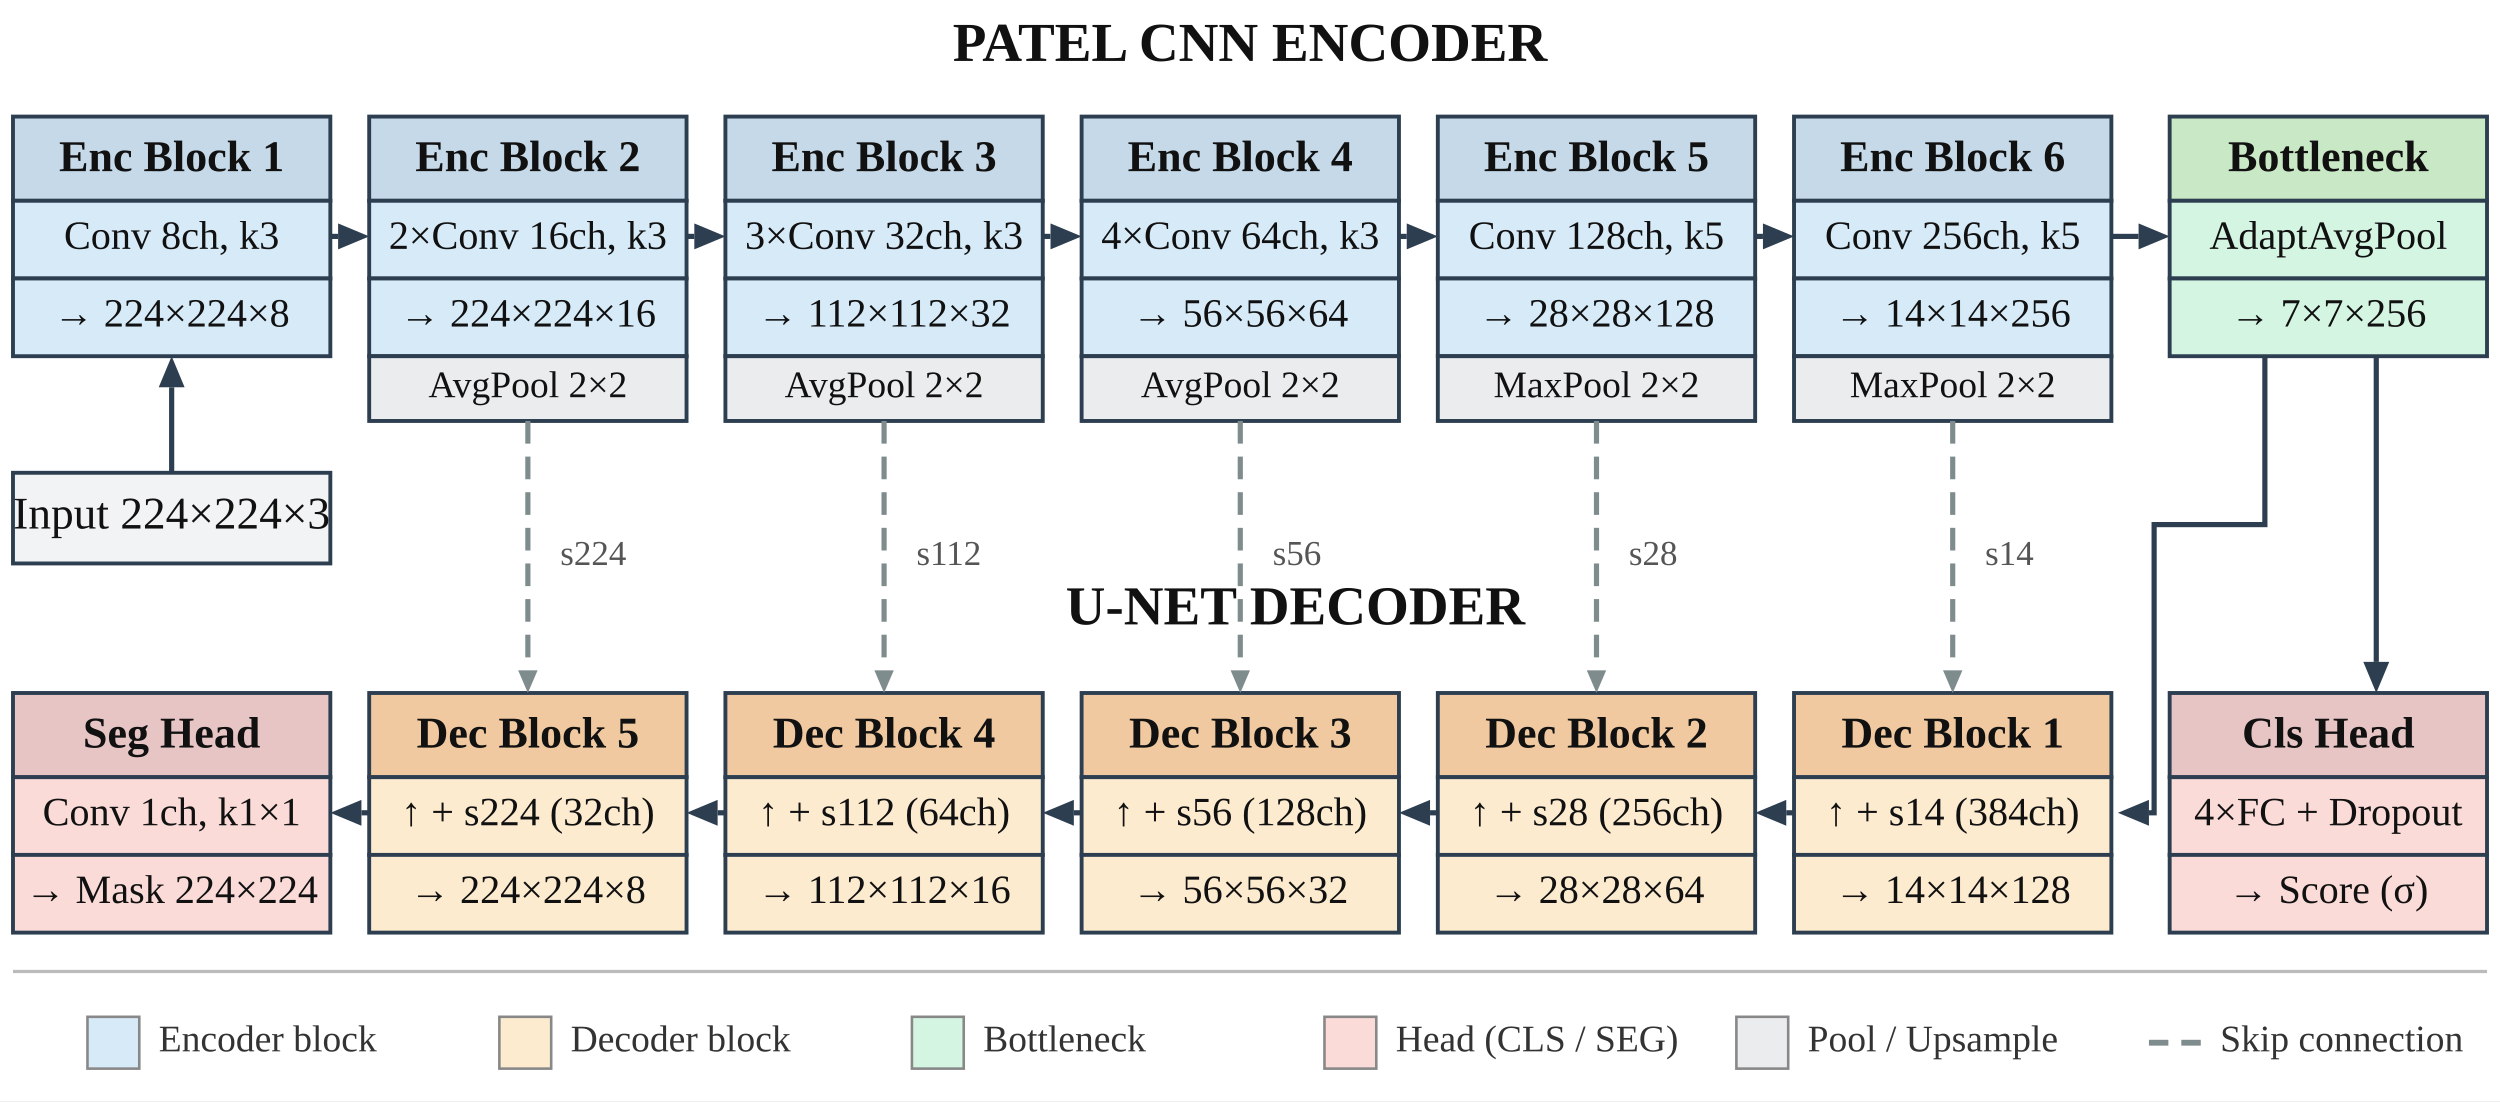
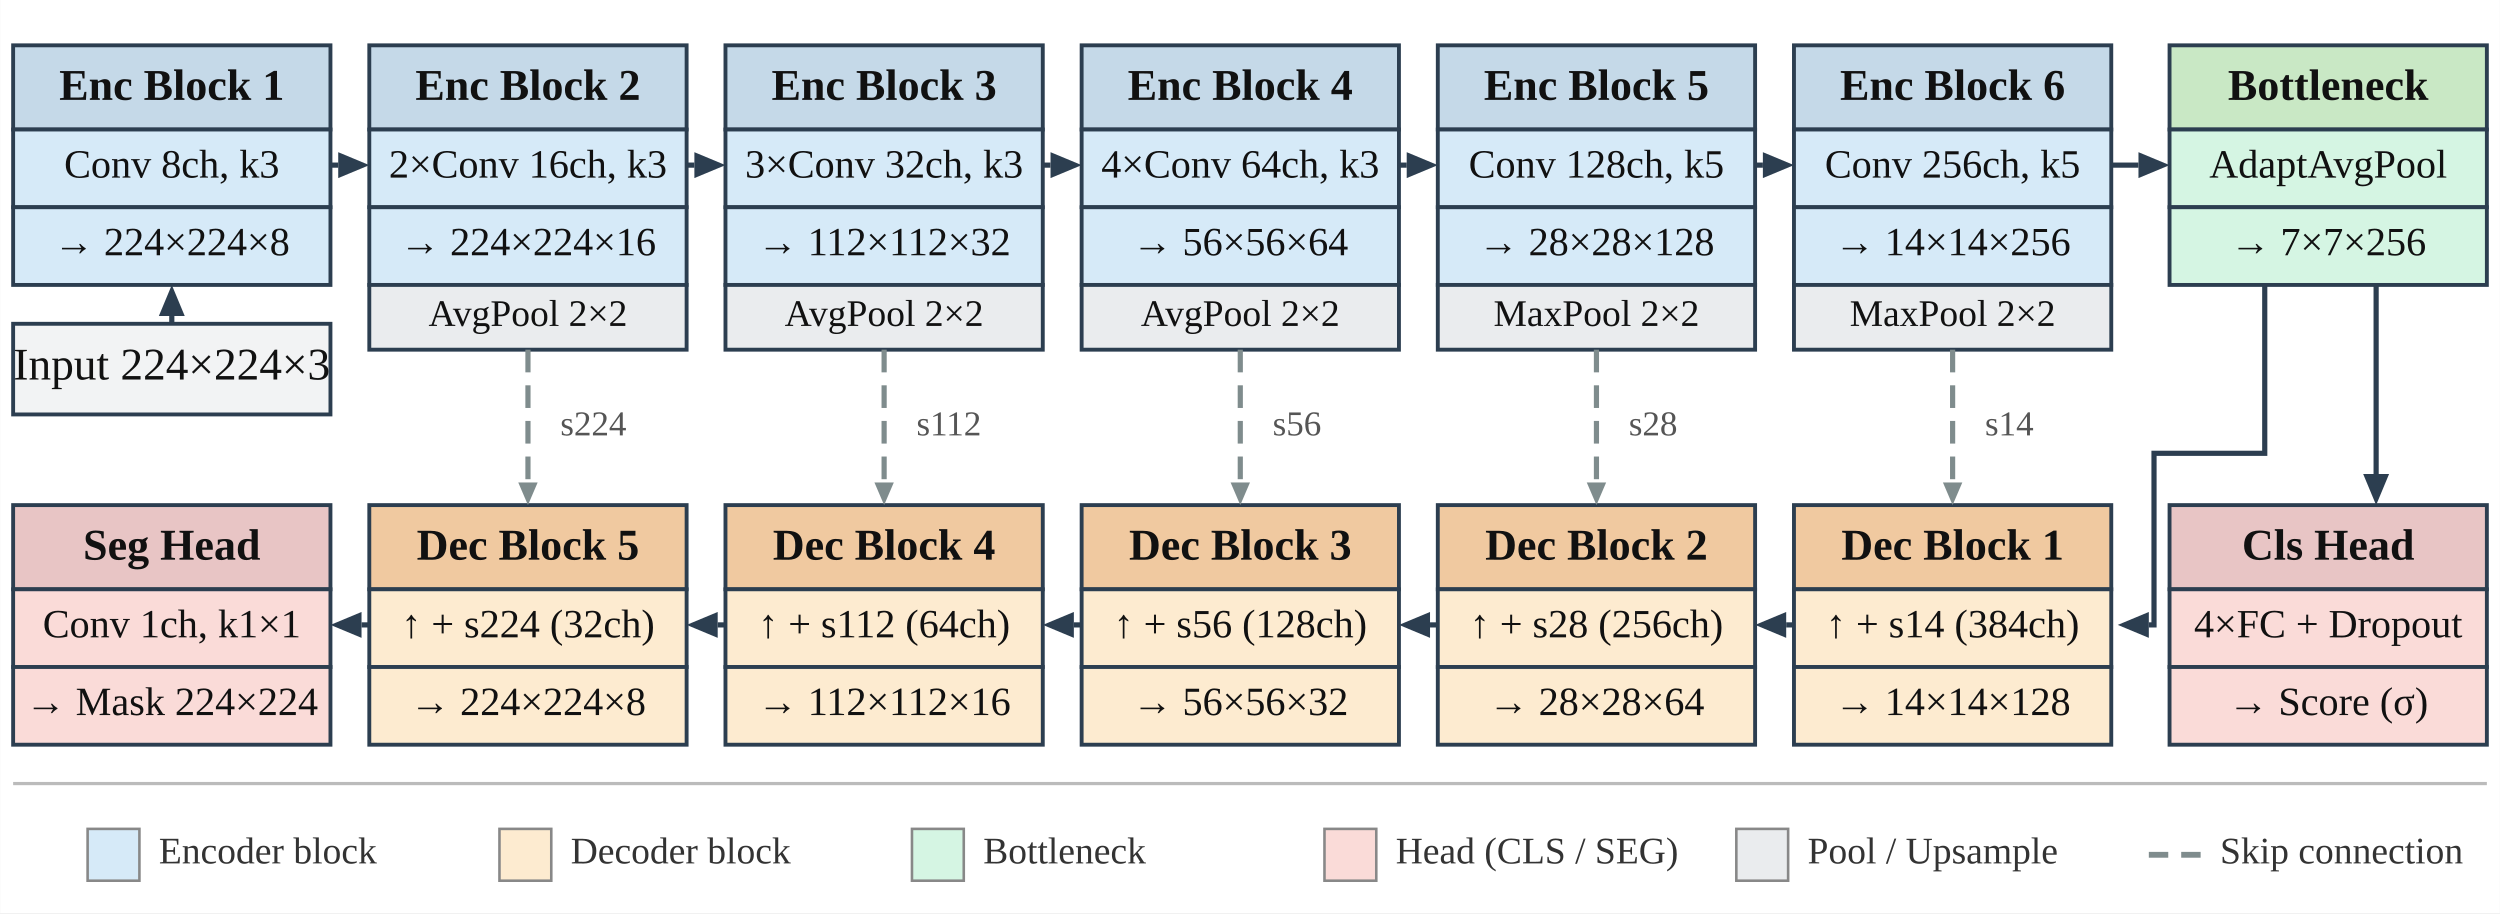
- <svg xmlns="http://www.w3.org/2000/svg" width="5.361in" height="2.361in" viewBox="0 0 386.0 170.0">
-   <rect width="386.0" height="170.0" fill="white" />
-   <rect x="2.0" y="18.0" width="49.0" height="13.0" rx="0" fill="#C5D9E8" stroke="#2C3E50" stroke-width="0.6" />
-   <text x="26.5" y="24.5" text-anchor="middle" dominant-baseline="middle" font-size="6.8" font-weight="bold" fill="#111111" font-family="'Times New Roman', Georgia, serif">Enc Block 1</text>
-   <rect x="2.0" y="31.0" width="49.0" height="12.0" rx="0" fill="#D6EAF8" stroke="#2C3E50" stroke-width="0.6" />
-   <text x="26.5" y="37.0" text-anchor="middle" dominant-baseline="middle" font-size="6.2" font-weight="normal" fill="#111111" font-family="'Times New Roman', Georgia, serif">Conv 8ch, k3</text>
-   <rect x="2.0" y="43.0" width="49.0" height="12.0" rx="0" fill="#D6EAF8" stroke="#2C3E50" stroke-width="0.6" />
-   <text x="26.5" y="49.0" text-anchor="middle" dominant-baseline="middle" font-size="6.2" font-weight="normal" fill="#111111" font-family="'Times New Roman', Georgia, serif">→ 224×224×8</text>
-   <line x1="51.0" y1="36.5" x2="52.2" y2="36.5" stroke="#2C3E50" stroke-width="0.8" />
-   <polygon points="52.2,34.5 57.0,36.5 52.2,38.5" fill="#2C3E50" />
-   <rect x="57.0" y="18.0" width="49.0" height="13.0" rx="0" fill="#C5D9E8" stroke="#2C3E50" stroke-width="0.6" />
-   <text x="81.5" y="24.5" text-anchor="middle" dominant-baseline="middle" font-size="6.8" font-weight="bold" fill="#111111" font-family="'Times New Roman', Georgia, serif">Enc Block 2</text>
-   <rect x="57.0" y="31.0" width="49.0" height="12.0" rx="0" fill="#D6EAF8" stroke="#2C3E50" stroke-width="0.6" />
-   <text x="81.5" y="37.0" text-anchor="middle" dominant-baseline="middle" font-size="6.2" font-weight="normal" fill="#111111" font-family="'Times New Roman', Georgia, serif">2×Conv 16ch, k3</text>
-   <rect x="57.0" y="43.0" width="49.0" height="12.0" rx="0" fill="#D6EAF8" stroke="#2C3E50" stroke-width="0.6" />
-   <text x="81.5" y="49.0" text-anchor="middle" dominant-baseline="middle" font-size="6.2" font-weight="normal" fill="#111111" font-family="'Times New Roman', Georgia, serif">→ 224×224×16</text>
-   <rect x="57.0" y="55.0" width="49.0" height="10.0" rx="0" fill="#EAECEE" stroke="#2C3E50" stroke-width="0.6" />
-   <text x="81.5" y="60.0" text-anchor="middle" dominant-baseline="middle" font-size="5.8" font-weight="normal" fill="#111111" font-family="'Times New Roman', Georgia, serif">AvgPool 2×2</text>
-   <line x1="106.0" y1="36.5" x2="107.2" y2="36.5" stroke="#2C3E50" stroke-width="0.8" />
-   <polygon points="107.2,34.5 112.0,36.5 107.2,38.5" fill="#2C3E50" />
-   <rect x="112.0" y="18.0" width="49.0" height="13.0" rx="0" fill="#C5D9E8" stroke="#2C3E50" stroke-width="0.6" />
-   <text x="136.5" y="24.5" text-anchor="middle" dominant-baseline="middle" font-size="6.8" font-weight="bold" fill="#111111" font-family="'Times New Roman', Georgia, serif">Enc Block 3</text>
-   <rect x="112.0" y="31.0" width="49.0" height="12.0" rx="0" fill="#D6EAF8" stroke="#2C3E50" stroke-width="0.6" />
-   <text x="136.5" y="37.0" text-anchor="middle" dominant-baseline="middle" font-size="6.2" font-weight="normal" fill="#111111" font-family="'Times New Roman', Georgia, serif">3×Conv 32ch, k3</text>
-   <rect x="112.0" y="43.0" width="49.0" height="12.0" rx="0" fill="#D6EAF8" stroke="#2C3E50" stroke-width="0.6" />
-   <text x="136.5" y="49.0" text-anchor="middle" dominant-baseline="middle" font-size="6.2" font-weight="normal" fill="#111111" font-family="'Times New Roman', Georgia, serif">→ 112×112×32</text>
-   <rect x="112.0" y="55.0" width="49.0" height="10.0" rx="0" fill="#EAECEE" stroke="#2C3E50" stroke-width="0.6" />
-   <text x="136.5" y="60.0" text-anchor="middle" dominant-baseline="middle" font-size="5.8" font-weight="normal" fill="#111111" font-family="'Times New Roman', Georgia, serif">AvgPool 2×2</text>
-   <line x1="161.0" y1="36.5" x2="162.2" y2="36.5" stroke="#2C3E50" stroke-width="0.8" />
-   <polygon points="162.2,34.5 167.0,36.5 162.2,38.5" fill="#2C3E50" />
-   <rect x="167.0" y="18.0" width="49.0" height="13.0" rx="0" fill="#C5D9E8" stroke="#2C3E50" stroke-width="0.6" />
-   <text x="191.5" y="24.5" text-anchor="middle" dominant-baseline="middle" font-size="6.8" font-weight="bold" fill="#111111" font-family="'Times New Roman', Georgia, serif">Enc Block 4</text>
-   <rect x="167.0" y="31.0" width="49.0" height="12.0" rx="0" fill="#D6EAF8" stroke="#2C3E50" stroke-width="0.6" />
-   <text x="191.5" y="37.0" text-anchor="middle" dominant-baseline="middle" font-size="6.2" font-weight="normal" fill="#111111" font-family="'Times New Roman', Georgia, serif">4×Conv 64ch, k3</text>
-   <rect x="167.0" y="43.0" width="49.0" height="12.0" rx="0" fill="#D6EAF8" stroke="#2C3E50" stroke-width="0.6" />
-   <text x="191.5" y="49.0" text-anchor="middle" dominant-baseline="middle" font-size="6.2" font-weight="normal" fill="#111111" font-family="'Times New Roman', Georgia, serif">→ 56×56×64</text>
-   <rect x="167.0" y="55.0" width="49.0" height="10.0" rx="0" fill="#EAECEE" stroke="#2C3E50" stroke-width="0.6" />
-   <text x="191.5" y="60.0" text-anchor="middle" dominant-baseline="middle" font-size="5.8" font-weight="normal" fill="#111111" font-family="'Times New Roman', Georgia, serif">AvgPool 2×2</text>
-   <line x1="216.0" y1="36.5" x2="217.2" y2="36.5" stroke="#2C3E50" stroke-width="0.8" />
-   <polygon points="217.2,34.5 222.0,36.5 217.2,38.5" fill="#2C3E50" />
-   <rect x="222.0" y="18.0" width="49.0" height="13.0" rx="0" fill="#C5D9E8" stroke="#2C3E50" stroke-width="0.6" />
-   <text x="246.5" y="24.5" text-anchor="middle" dominant-baseline="middle" font-size="6.8" font-weight="bold" fill="#111111" font-family="'Times New Roman', Georgia, serif">Enc Block 5</text>
-   <rect x="222.0" y="31.0" width="49.0" height="12.0" rx="0" fill="#D6EAF8" stroke="#2C3E50" stroke-width="0.6" />
-   <text x="246.5" y="37.0" text-anchor="middle" dominant-baseline="middle" font-size="6.2" font-weight="normal" fill="#111111" font-family="'Times New Roman', Georgia, serif">Conv 128ch, k5</text>
-   <rect x="222.0" y="43.0" width="49.0" height="12.0" rx="0" fill="#D6EAF8" stroke="#2C3E50" stroke-width="0.6" />
-   <text x="246.5" y="49.0" text-anchor="middle" dominant-baseline="middle" font-size="6.2" font-weight="normal" fill="#111111" font-family="'Times New Roman', Georgia, serif">→ 28×28×128</text>
-   <rect x="222.0" y="55.0" width="49.0" height="10.0" rx="0" fill="#EAECEE" stroke="#2C3E50" stroke-width="0.6" />
-   <text x="246.5" y="60.0" text-anchor="middle" dominant-baseline="middle" font-size="5.8" font-weight="normal" fill="#111111" font-family="'Times New Roman', Georgia, serif">MaxPool 2×2</text>
-   <line x1="271.0" y1="36.5" x2="272.2" y2="36.5" stroke="#2C3E50" stroke-width="0.8" />
-   <polygon points="272.2,34.5 277.0,36.5 272.2,38.5" fill="#2C3E50" />
-   <rect x="277.0" y="18.0" width="49.0" height="13.0" rx="0" fill="#C5D9E8" stroke="#2C3E50" stroke-width="0.6" />
-   <text x="301.5" y="24.5" text-anchor="middle" dominant-baseline="middle" font-size="6.8" font-weight="bold" fill="#111111" font-family="'Times New Roman', Georgia, serif">Enc Block 6</text>
-   <rect x="277.0" y="31.0" width="49.0" height="12.0" rx="0" fill="#D6EAF8" stroke="#2C3E50" stroke-width="0.6" />
-   <text x="301.5" y="37.0" text-anchor="middle" dominant-baseline="middle" font-size="6.2" font-weight="normal" fill="#111111" font-family="'Times New Roman', Georgia, serif">Conv 256ch, k5</text>
-   <rect x="277.0" y="43.0" width="49.0" height="12.0" rx="0" fill="#D6EAF8" stroke="#2C3E50" stroke-width="0.6" />
-   <text x="301.5" y="49.0" text-anchor="middle" dominant-baseline="middle" font-size="6.2" font-weight="normal" fill="#111111" font-family="'Times New Roman', Georgia, serif">→ 14×14×256</text>
-   <rect x="277.0" y="55.0" width="49.0" height="10.0" rx="0" fill="#EAECEE" stroke="#2C3E50" stroke-width="0.6" />
-   <text x="301.5" y="60.0" text-anchor="middle" dominant-baseline="middle" font-size="5.8" font-weight="normal" fill="#111111" font-family="'Times New Roman', Georgia, serif">MaxPool 2×2</text>
-   <line x1="326.0" y1="36.5" x2="330.2" y2="36.5" stroke="#2C3E50" stroke-width="0.8" />
-   <polygon points="330.2,34.5 335.0,36.5 330.2,38.5" fill="#2C3E50" />
-   <rect x="335.0" y="18.0" width="49.0" height="13.0" rx="0" fill="#C9E8C5" stroke="#2C3E50" stroke-width="0.6" />
-   <text x="359.5" y="24.5" text-anchor="middle" dominant-baseline="middle" font-size="6.8" font-weight="bold" fill="#111111" font-family="'Times New Roman', Georgia, serif">Bottleneck</text>
-   <rect x="335.0" y="31.0" width="49.0" height="12.0" rx="0" fill="#D5F5E3" stroke="#2C3E50" stroke-width="0.6" />
-   <text x="359.5" y="37.0" text-anchor="middle" dominant-baseline="middle" font-size="6.2" font-weight="normal" fill="#111111" font-family="'Times New Roman', Georgia, serif">AdaptAvgPool</text>
-   <rect x="335.0" y="43.0" width="49.0" height="12.0" rx="0" fill="#D5F5E3" stroke="#2C3E50" stroke-width="0.6" />
-   <text x="359.5" y="49.0" text-anchor="middle" dominant-baseline="middle" font-size="6.2" font-weight="normal" fill="#111111" font-family="'Times New Roman', Georgia, serif">→ 7×7×256</text>
-   <line x1="366.9" y1="55.0" x2="366.9" y2="102.2" stroke="#2C3E50" stroke-width="0.8" />
-   <polygon points="364.9,102.2 366.9,107.0 368.9,102.2" fill="#2C3E50" />
-   <rect x="335.0" y="107.0" width="49.0" height="13.0" rx="0" fill="#E8C5C5" stroke="#2C3E50" stroke-width="0.6" />
-   <text x="359.5" y="113.5" text-anchor="middle" dominant-baseline="middle" font-size="6.8" font-weight="bold" fill="#111111" font-family="'Times New Roman', Georgia, serif">Cls Head</text>
-   <rect x="335.0" y="120.0" width="49.0" height="12.0" rx="0" fill="#FADBD8" stroke="#2C3E50" stroke-width="0.6" />
-   <text x="359.5" y="126.0" text-anchor="middle" dominant-baseline="middle" font-size="6.2" font-weight="normal" fill="#111111" font-family="'Times New Roman', Georgia, serif">4×FC + Dropout</text>
-   <rect x="335.0" y="132.0" width="49.0" height="12.0" rx="0" fill="#FADBD8" stroke="#2C3E50" stroke-width="0.6" />
-   <text x="359.5" y="138.0" text-anchor="middle" dominant-baseline="middle" font-size="6.2" font-weight="normal" fill="#111111" font-family="'Times New Roman', Georgia, serif">→ Score (σ)</text>
-   <rect x="277.0" y="107.0" width="49.0" height="13.0" rx="0" fill="#F0C9A0" stroke="#2C3E50" stroke-width="0.6" />
-   <text x="301.5" y="113.5" text-anchor="middle" dominant-baseline="middle" font-size="6.8" font-weight="bold" fill="#111111" font-family="'Times New Roman', Georgia, serif">Dec Block 1</text>
-   <rect x="277.0" y="120.0" width="49.0" height="12.0" rx="0" fill="#FDEBD0" stroke="#2C3E50" stroke-width="0.6" />
-   <text x="301.5" y="126.0" text-anchor="middle" dominant-baseline="middle" font-size="6.2" font-weight="normal" fill="#111111" font-family="'Times New Roman', Georgia, serif">↑ + s14  (384ch)</text>
-   <rect x="277.0" y="132.0" width="49.0" height="12.0" rx="0" fill="#FDEBD0" stroke="#2C3E50" stroke-width="0.6" />
-   <text x="301.5" y="138.0" text-anchor="middle" dominant-baseline="middle" font-size="6.2" font-weight="normal" fill="#111111" font-family="'Times New Roman', Georgia, serif">→ 14×14×128</text>
-   <line x1="277.0" y1="125.5" x2="275.8" y2="125.5" stroke="#2C3E50" stroke-width="0.8" />
-   <polygon points="275.8,123.5 271.0,125.5 275.8,127.5" fill="#2C3E50" />
-   <rect x="222.0" y="107.0" width="49.0" height="13.0" rx="0" fill="#F0C9A0" stroke="#2C3E50" stroke-width="0.6" />
-   <text x="246.5" y="113.5" text-anchor="middle" dominant-baseline="middle" font-size="6.8" font-weight="bold" fill="#111111" font-family="'Times New Roman', Georgia, serif">Dec Block 2</text>
-   <rect x="222.0" y="120.0" width="49.0" height="12.0" rx="0" fill="#FDEBD0" stroke="#2C3E50" stroke-width="0.6" />
-   <text x="246.5" y="126.0" text-anchor="middle" dominant-baseline="middle" font-size="6.2" font-weight="normal" fill="#111111" font-family="'Times New Roman', Georgia, serif">↑ + s28  (256ch)</text>
-   <rect x="222.0" y="132.0" width="49.0" height="12.0" rx="0" fill="#FDEBD0" stroke="#2C3E50" stroke-width="0.6" />
-   <text x="246.5" y="138.0" text-anchor="middle" dominant-baseline="middle" font-size="6.2" font-weight="normal" fill="#111111" font-family="'Times New Roman', Georgia, serif">→ 28×28×64</text>
-   <line x1="222.0" y1="125.5" x2="220.8" y2="125.5" stroke="#2C3E50" stroke-width="0.8" />
-   <polygon points="220.8,123.5 216.0,125.5 220.8,127.5" fill="#2C3E50" />
-   <rect x="167.0" y="107.0" width="49.0" height="13.0" rx="0" fill="#F0C9A0" stroke="#2C3E50" stroke-width="0.6" />
-   <text x="191.5" y="113.5" text-anchor="middle" dominant-baseline="middle" font-size="6.8" font-weight="bold" fill="#111111" font-family="'Times New Roman', Georgia, serif">Dec Block 3</text>
-   <rect x="167.0" y="120.0" width="49.0" height="12.0" rx="0" fill="#FDEBD0" stroke="#2C3E50" stroke-width="0.6" />
-   <text x="191.5" y="126.0" text-anchor="middle" dominant-baseline="middle" font-size="6.2" font-weight="normal" fill="#111111" font-family="'Times New Roman', Georgia, serif">↑ + s56  (128ch)</text>
-   <rect x="167.0" y="132.0" width="49.0" height="12.0" rx="0" fill="#FDEBD0" stroke="#2C3E50" stroke-width="0.6" />
-   <text x="191.5" y="138.0" text-anchor="middle" dominant-baseline="middle" font-size="6.2" font-weight="normal" fill="#111111" font-family="'Times New Roman', Georgia, serif">→ 56×56×32</text>
-   <line x1="167.0" y1="125.5" x2="165.8" y2="125.5" stroke="#2C3E50" stroke-width="0.8" />
-   <polygon points="165.8,123.5 161.0,125.5 165.8,127.5" fill="#2C3E50" />
-   <rect x="112.0" y="107.0" width="49.0" height="13.0" rx="0" fill="#F0C9A0" stroke="#2C3E50" stroke-width="0.6" />
-   <text x="136.5" y="113.5" text-anchor="middle" dominant-baseline="middle" font-size="6.8" font-weight="bold" fill="#111111" font-family="'Times New Roman', Georgia, serif">Dec Block 4</text>
-   <rect x="112.0" y="120.0" width="49.0" height="12.0" rx="0" fill="#FDEBD0" stroke="#2C3E50" stroke-width="0.6" />
-   <text x="136.5" y="126.0" text-anchor="middle" dominant-baseline="middle" font-size="6.2" font-weight="normal" fill="#111111" font-family="'Times New Roman', Georgia, serif">↑ + s112 (64ch)</text>
-   <rect x="112.0" y="132.0" width="49.0" height="12.0" rx="0" fill="#FDEBD0" stroke="#2C3E50" stroke-width="0.6" />
-   <text x="136.5" y="138.0" text-anchor="middle" dominant-baseline="middle" font-size="6.2" font-weight="normal" fill="#111111" font-family="'Times New Roman', Georgia, serif">→ 112×112×16</text>
-   <line x1="112.0" y1="125.5" x2="110.8" y2="125.5" stroke="#2C3E50" stroke-width="0.8" />
-   <polygon points="110.8,123.5 106.0,125.5 110.8,127.5" fill="#2C3E50" />
-   <rect x="57.0" y="107.0" width="49.0" height="13.0" rx="0" fill="#F0C9A0" stroke="#2C3E50" stroke-width="0.6" />
-   <text x="81.5" y="113.5" text-anchor="middle" dominant-baseline="middle" font-size="6.8" font-weight="bold" fill="#111111" font-family="'Times New Roman', Georgia, serif">Dec Block 5</text>
-   <rect x="57.0" y="120.0" width="49.0" height="12.0" rx="0" fill="#FDEBD0" stroke="#2C3E50" stroke-width="0.6" />
-   <text x="81.5" y="126.0" text-anchor="middle" dominant-baseline="middle" font-size="6.2" font-weight="normal" fill="#111111" font-family="'Times New Roman', Georgia, serif">↑ + s224 (32ch)</text>
-   <rect x="57.0" y="132.0" width="49.0" height="12.0" rx="0" fill="#FDEBD0" stroke="#2C3E50" stroke-width="0.6" />
-   <text x="81.5" y="138.0" text-anchor="middle" dominant-baseline="middle" font-size="6.2" font-weight="normal" fill="#111111" font-family="'Times New Roman', Georgia, serif">→ 224×224×8</text>
-   <line x1="57.0" y1="125.5" x2="55.8" y2="125.5" stroke="#2C3E50" stroke-width="0.8" />
-   <polygon points="55.8,123.5 51.0,125.5 55.8,127.5" fill="#2C3E50" />
-   <rect x="2.0" y="107.0" width="49.0" height="13.0" rx="0" fill="#E8C5C5" stroke="#2C3E50" stroke-width="0.6" />
-   <text x="26.5" y="113.5" text-anchor="middle" dominant-baseline="middle" font-size="6.8" font-weight="bold" fill="#111111" font-family="'Times New Roman', Georgia, serif">Seg Head</text>
-   <rect x="2.0" y="120.0" width="49.0" height="12.0" rx="0" fill="#FADBD8" stroke="#2C3E50" stroke-width="0.6" />
-   <text x="26.5" y="126.0" text-anchor="middle" dominant-baseline="middle" font-size="6.2" font-weight="normal" fill="#111111" font-family="'Times New Roman', Georgia, serif">Conv 1ch, k1×1</text>
-   <rect x="2.0" y="132.0" width="49.0" height="12.0" rx="0" fill="#FADBD8" stroke="#2C3E50" stroke-width="0.6" />
-   <text x="26.5" y="138.0" text-anchor="middle" dominant-baseline="middle" font-size="6.2" font-weight="normal" fill="#111111" font-family="'Times New Roman', Georgia, serif">→ Mask 224×224</text>
-   <polyline points="349.7,55.0 349.7,81.0 332.6,81.0 332.6,125.5 331.8,125.5" fill="none" stroke="#2C3E50" stroke-width="0.8" />
-   <polygon points="331.8,123.5 327.0,125.5 331.8,127.5" fill="#2C3E50" />
-   <rect x="2.0" y="73.0" width="49.0" height="14.0" rx="0" fill="#F2F3F4" stroke="#2C3E50" stroke-width="0.6" />
-   <text x="26.5" y="80.0" text-anchor="middle" dominant-baseline="middle" font-size="7.0" font-weight="normal" fill="#111111" font-family="'Times New Roman', Georgia, serif">Input 224×224×3</text>
-   <line x1="26.5" y1="73.0" x2="26.5" y2="59.8" stroke="#2C3E50" stroke-width="0.8" />
-   <polygon points="24.5,59.8 26.5,55.0 28.5,59.8" fill="#2C3E50" />
-   <line x1="81.5" y1="65.0" x2="81.5" y2="103.5" stroke="#7F8C8D" stroke-width="0.8" stroke-dasharray="3.5,2" />
-   <polygon points="80.0,103.5 81.5,107.0 83.0,103.5" fill="#7F8C8D" />
-   <text x="86.5" y="86.0" text-anchor="start" dominant-baseline="middle" font-size="5.4" font-weight="normal" fill="#555555" font-family="'Times New Roman', Georgia, serif">s224</text>
-   <line x1="136.5" y1="65.0" x2="136.5" y2="103.5" stroke="#7F8C8D" stroke-width="0.8" stroke-dasharray="3.5,2" />
-   <polygon points="135.0,103.5 136.5,107.0 138.0,103.5" fill="#7F8C8D" />
-   <text x="141.5" y="86.0" text-anchor="start" dominant-baseline="middle" font-size="5.4" font-weight="normal" fill="#555555" font-family="'Times New Roman', Georgia, serif">s112</text>
-   <line x1="191.5" y1="65.0" x2="191.5" y2="103.5" stroke="#7F8C8D" stroke-width="0.8" stroke-dasharray="3.5,2" />
-   <polygon points="190.0,103.5 191.5,107.0 193.0,103.5" fill="#7F8C8D" />
-   <text x="196.5" y="86.0" text-anchor="start" dominant-baseline="middle" font-size="5.4" font-weight="normal" fill="#555555" font-family="'Times New Roman', Georgia, serif">s56</text>
-   <line x1="246.5" y1="65.0" x2="246.5" y2="103.5" stroke="#7F8C8D" stroke-width="0.8" stroke-dasharray="3.5,2" />
-   <polygon points="245.0,103.5 246.5,107.0 248.0,103.5" fill="#7F8C8D" />
-   <text x="251.5" y="86.0" text-anchor="start" dominant-baseline="middle" font-size="5.4" font-weight="normal" fill="#555555" font-family="'Times New Roman', Georgia, serif">s28</text>
-   <line x1="301.5" y1="65.0" x2="301.5" y2="103.5" stroke="#7F8C8D" stroke-width="0.8" stroke-dasharray="3.5,2" />
-   <polygon points="300.0,103.5 301.5,107.0 303.0,103.5" fill="#7F8C8D" />
-   <text x="306.5" y="86.0" text-anchor="start" dominant-baseline="middle" font-size="5.4" font-weight="normal" fill="#555555" font-family="'Times New Roman', Georgia, serif">s14</text>
-   <text x="193.0" y="7.0" text-anchor="middle" dominant-baseline="middle" font-size="8.5" font-weight="bold" fill="#111111" font-family="'Times New Roman', Georgia, serif">PATEL CNN ENCODER</text>
-   <text x="200.0" y="94.0" text-anchor="middle" dominant-baseline="middle" font-size="8.5" font-weight="bold" fill="#111111" font-family="'Times New Roman', Georgia, serif">U-NET DECODER</text>
-   <line x1="2.0" y1="150.0" x2="384.0" y2="150.0" stroke="#BBBBBB" stroke-width="0.5" />
-   <rect x="13.5" y="157.0" width="8.0" height="8.0" rx="0" fill="#D6EAF8" stroke="#888888" stroke-width="0.4" />
-   <text x="24.5" y="161.0" text-anchor="start" dominant-baseline="middle" font-size="5.8" font-weight="normal" fill="#333333" font-family="'Times New Roman', Georgia, serif">Encoder block</text>
-   <rect x="77.1" y="157.0" width="8.0" height="8.0" rx="0" fill="#FDEBD0" stroke="#888888" stroke-width="0.4" />
-   <text x="88.1" y="161.0" text-anchor="start" dominant-baseline="middle" font-size="5.8" font-weight="normal" fill="#333333" font-family="'Times New Roman', Georgia, serif">Decoder block</text>
-   <rect x="140.8" y="157.0" width="8.0" height="8.0" rx="0" fill="#D5F5E3" stroke="#888888" stroke-width="0.4" />
-   <text x="151.8" y="161.0" text-anchor="start" dominant-baseline="middle" font-size="5.8" font-weight="normal" fill="#333333" font-family="'Times New Roman', Georgia, serif">Bottleneck</text>
-   <rect x="204.5" y="157.0" width="8.0" height="8.0" rx="0" fill="#FADBD8" stroke="#888888" stroke-width="0.4" />
-   <text x="215.5" y="161.0" text-anchor="start" dominant-baseline="middle" font-size="5.8" font-weight="normal" fill="#333333" font-family="'Times New Roman', Georgia, serif">Head (CLS / SEG)</text>
-   <rect x="268.1" y="157.0" width="8.0" height="8.0" rx="0" fill="#EAECEE" stroke="#888888" stroke-width="0.4" />
-   <text x="279.1" y="161.0" text-anchor="start" dominant-baseline="middle" font-size="5.8" font-weight="normal" fill="#333333" font-family="'Times New Roman', Georgia, serif">Pool / Upsample</text>
-   <line x1="331.8" y1="161.0" x2="339.8" y2="161.0" stroke="#7F8C8D" stroke-width="0.9" stroke-dasharray="3,2" />
-   <text x="342.8" y="161.0" text-anchor="start" dominant-baseline="middle" font-size="5.8" font-weight="normal" fill="#333333" font-family="'Times New Roman', Georgia, serif">Skip connection</text>
+ <svg xmlns="http://www.w3.org/2000/svg" width="5.361in" height="1.958in" viewBox="0 0 386.0 141.0">
+   <rect width="386.0" height="141.0" fill="white" />
+   <rect x="2.0" y="7.0" width="49.0" height="13.0" rx="0" fill="#C5D9E8" stroke="#2C3E50" stroke-width="0.6" />
+   <text x="26.5" y="13.5" text-anchor="middle" dominant-baseline="middle" font-size="6.8" font-weight="bold" fill="#111111" font-family="'Times New Roman', Georgia, serif">Enc Block 1</text>
+   <rect x="2.0" y="20.0" width="49.0" height="12.0" rx="0" fill="#D6EAF8" stroke="#2C3E50" stroke-width="0.6" />
+   <text x="26.5" y="26.0" text-anchor="middle" dominant-baseline="middle" font-size="6.2" font-weight="normal" fill="#111111" font-family="'Times New Roman', Georgia, serif">Conv 8ch, k3</text>
+   <rect x="2.0" y="32.0" width="49.0" height="12.0" rx="0" fill="#D6EAF8" stroke="#2C3E50" stroke-width="0.6" />
+   <text x="26.5" y="38.0" text-anchor="middle" dominant-baseline="middle" font-size="6.2" font-weight="normal" fill="#111111" font-family="'Times New Roman', Georgia, serif">→ 224×224×8</text>
+   <line x1="51.0" y1="25.5" x2="52.2" y2="25.5" stroke="#2C3E50" stroke-width="0.8" />
+   <polygon points="52.2,23.5 57.0,25.5 52.2,27.5" fill="#2C3E50" />
+   <rect x="57.0" y="7.0" width="49.0" height="13.0" rx="0" fill="#C5D9E8" stroke="#2C3E50" stroke-width="0.6" />
+   <text x="81.5" y="13.5" text-anchor="middle" dominant-baseline="middle" font-size="6.8" font-weight="bold" fill="#111111" font-family="'Times New Roman', Georgia, serif">Enc Block 2</text>
+   <rect x="57.0" y="20.0" width="49.0" height="12.0" rx="0" fill="#D6EAF8" stroke="#2C3E50" stroke-width="0.6" />
+   <text x="81.5" y="26.0" text-anchor="middle" dominant-baseline="middle" font-size="6.2" font-weight="normal" fill="#111111" font-family="'Times New Roman', Georgia, serif">2×Conv 16ch, k3</text>
+   <rect x="57.0" y="32.0" width="49.0" height="12.0" rx="0" fill="#D6EAF8" stroke="#2C3E50" stroke-width="0.6" />
+   <text x="81.5" y="38.0" text-anchor="middle" dominant-baseline="middle" font-size="6.2" font-weight="normal" fill="#111111" font-family="'Times New Roman', Georgia, serif">→ 224×224×16</text>
+   <rect x="57.0" y="44.0" width="49.0" height="10.0" rx="0" fill="#EAECEE" stroke="#2C3E50" stroke-width="0.6" />
+   <text x="81.5" y="49.0" text-anchor="middle" dominant-baseline="middle" font-size="5.8" font-weight="normal" fill="#111111" font-family="'Times New Roman', Georgia, serif">AvgPool 2×2</text>
+   <line x1="106.0" y1="25.5" x2="107.2" y2="25.5" stroke="#2C3E50" stroke-width="0.8" />
+   <polygon points="107.2,23.5 112.0,25.5 107.2,27.5" fill="#2C3E50" />
+   <rect x="112.0" y="7.0" width="49.0" height="13.0" rx="0" fill="#C5D9E8" stroke="#2C3E50" stroke-width="0.6" />
+   <text x="136.5" y="13.5" text-anchor="middle" dominant-baseline="middle" font-size="6.8" font-weight="bold" fill="#111111" font-family="'Times New Roman', Georgia, serif">Enc Block 3</text>
+   <rect x="112.0" y="20.0" width="49.0" height="12.0" rx="0" fill="#D6EAF8" stroke="#2C3E50" stroke-width="0.6" />
+   <text x="136.5" y="26.0" text-anchor="middle" dominant-baseline="middle" font-size="6.2" font-weight="normal" fill="#111111" font-family="'Times New Roman', Georgia, serif">3×Conv 32ch, k3</text>
+   <rect x="112.0" y="32.0" width="49.0" height="12.0" rx="0" fill="#D6EAF8" stroke="#2C3E50" stroke-width="0.6" />
+   <text x="136.5" y="38.0" text-anchor="middle" dominant-baseline="middle" font-size="6.2" font-weight="normal" fill="#111111" font-family="'Times New Roman', Georgia, serif">→ 112×112×32</text>
+   <rect x="112.0" y="44.0" width="49.0" height="10.0" rx="0" fill="#EAECEE" stroke="#2C3E50" stroke-width="0.6" />
+   <text x="136.5" y="49.0" text-anchor="middle" dominant-baseline="middle" font-size="5.8" font-weight="normal" fill="#111111" font-family="'Times New Roman', Georgia, serif">AvgPool 2×2</text>
+   <line x1="161.0" y1="25.5" x2="162.2" y2="25.5" stroke="#2C3E50" stroke-width="0.8" />
+   <polygon points="162.2,23.5 167.0,25.5 162.2,27.5" fill="#2C3E50" />
+   <rect x="167.0" y="7.0" width="49.0" height="13.0" rx="0" fill="#C5D9E8" stroke="#2C3E50" stroke-width="0.6" />
+   <text x="191.5" y="13.5" text-anchor="middle" dominant-baseline="middle" font-size="6.8" font-weight="bold" fill="#111111" font-family="'Times New Roman', Georgia, serif">Enc Block 4</text>
+   <rect x="167.0" y="20.0" width="49.0" height="12.0" rx="0" fill="#D6EAF8" stroke="#2C3E50" stroke-width="0.6" />
+   <text x="191.5" y="26.0" text-anchor="middle" dominant-baseline="middle" font-size="6.2" font-weight="normal" fill="#111111" font-family="'Times New Roman', Georgia, serif">4×Conv 64ch, k3</text>
+   <rect x="167.0" y="32.0" width="49.0" height="12.0" rx="0" fill="#D6EAF8" stroke="#2C3E50" stroke-width="0.6" />
+   <text x="191.5" y="38.0" text-anchor="middle" dominant-baseline="middle" font-size="6.2" font-weight="normal" fill="#111111" font-family="'Times New Roman', Georgia, serif">→ 56×56×64</text>
+   <rect x="167.0" y="44.0" width="49.0" height="10.0" rx="0" fill="#EAECEE" stroke="#2C3E50" stroke-width="0.6" />
+   <text x="191.5" y="49.0" text-anchor="middle" dominant-baseline="middle" font-size="5.8" font-weight="normal" fill="#111111" font-family="'Times New Roman', Georgia, serif">AvgPool 2×2</text>
+   <line x1="216.0" y1="25.5" x2="217.2" y2="25.5" stroke="#2C3E50" stroke-width="0.8" />
+   <polygon points="217.2,23.5 222.0,25.5 217.2,27.5" fill="#2C3E50" />
+   <rect x="222.0" y="7.0" width="49.0" height="13.0" rx="0" fill="#C5D9E8" stroke="#2C3E50" stroke-width="0.6" />
+   <text x="246.5" y="13.5" text-anchor="middle" dominant-baseline="middle" font-size="6.8" font-weight="bold" fill="#111111" font-family="'Times New Roman', Georgia, serif">Enc Block 5</text>
+   <rect x="222.0" y="20.0" width="49.0" height="12.0" rx="0" fill="#D6EAF8" stroke="#2C3E50" stroke-width="0.6" />
+   <text x="246.5" y="26.0" text-anchor="middle" dominant-baseline="middle" font-size="6.2" font-weight="normal" fill="#111111" font-family="'Times New Roman', Georgia, serif">Conv 128ch, k5</text>
+   <rect x="222.0" y="32.0" width="49.0" height="12.0" rx="0" fill="#D6EAF8" stroke="#2C3E50" stroke-width="0.6" />
+   <text x="246.5" y="38.0" text-anchor="middle" dominant-baseline="middle" font-size="6.2" font-weight="normal" fill="#111111" font-family="'Times New Roman', Georgia, serif">→ 28×28×128</text>
+   <rect x="222.0" y="44.0" width="49.0" height="10.0" rx="0" fill="#EAECEE" stroke="#2C3E50" stroke-width="0.6" />
+   <text x="246.5" y="49.0" text-anchor="middle" dominant-baseline="middle" font-size="5.8" font-weight="normal" fill="#111111" font-family="'Times New Roman', Georgia, serif">MaxPool 2×2</text>
+   <line x1="271.0" y1="25.5" x2="272.2" y2="25.5" stroke="#2C3E50" stroke-width="0.8" />
+   <polygon points="272.2,23.5 277.0,25.5 272.2,27.5" fill="#2C3E50" />
+   <rect x="277.0" y="7.0" width="49.0" height="13.0" rx="0" fill="#C5D9E8" stroke="#2C3E50" stroke-width="0.6" />
+   <text x="301.5" y="13.5" text-anchor="middle" dominant-baseline="middle" font-size="6.8" font-weight="bold" fill="#111111" font-family="'Times New Roman', Georgia, serif">Enc Block 6</text>
+   <rect x="277.0" y="20.0" width="49.0" height="12.0" rx="0" fill="#D6EAF8" stroke="#2C3E50" stroke-width="0.6" />
+   <text x="301.5" y="26.0" text-anchor="middle" dominant-baseline="middle" font-size="6.2" font-weight="normal" fill="#111111" font-family="'Times New Roman', Georgia, serif">Conv 256ch, k5</text>
+   <rect x="277.0" y="32.0" width="49.0" height="12.0" rx="0" fill="#D6EAF8" stroke="#2C3E50" stroke-width="0.6" />
+   <text x="301.5" y="38.0" text-anchor="middle" dominant-baseline="middle" font-size="6.2" font-weight="normal" fill="#111111" font-family="'Times New Roman', Georgia, serif">→ 14×14×256</text>
+   <rect x="277.0" y="44.0" width="49.0" height="10.0" rx="0" fill="#EAECEE" stroke="#2C3E50" stroke-width="0.6" />
+   <text x="301.5" y="49.0" text-anchor="middle" dominant-baseline="middle" font-size="5.8" font-weight="normal" fill="#111111" font-family="'Times New Roman', Georgia, serif">MaxPool 2×2</text>
+   <line x1="326.0" y1="25.5" x2="330.2" y2="25.5" stroke="#2C3E50" stroke-width="0.8" />
+   <polygon points="330.2,23.5 335.0,25.5 330.2,27.5" fill="#2C3E50" />
+   <rect x="335.0" y="7.0" width="49.0" height="13.0" rx="0" fill="#C9E8C5" stroke="#2C3E50" stroke-width="0.6" />
+   <text x="359.5" y="13.5" text-anchor="middle" dominant-baseline="middle" font-size="6.8" font-weight="bold" fill="#111111" font-family="'Times New Roman', Georgia, serif">Bottleneck</text>
+   <rect x="335.0" y="20.0" width="49.0" height="12.0" rx="0" fill="#D5F5E3" stroke="#2C3E50" stroke-width="0.6" />
+   <text x="359.5" y="26.0" text-anchor="middle" dominant-baseline="middle" font-size="6.2" font-weight="normal" fill="#111111" font-family="'Times New Roman', Georgia, serif">AdaptAvgPool</text>
+   <rect x="335.0" y="32.0" width="49.0" height="12.0" rx="0" fill="#D5F5E3" stroke="#2C3E50" stroke-width="0.6" />
+   <text x="359.5" y="38.0" text-anchor="middle" dominant-baseline="middle" font-size="6.2" font-weight="normal" fill="#111111" font-family="'Times New Roman', Georgia, serif">→ 7×7×256</text>
+   <line x1="366.9" y1="44.0" x2="366.9" y2="73.2" stroke="#2C3E50" stroke-width="0.8" />
+   <polygon points="364.9,73.2 366.9,78.0 368.9,73.2" fill="#2C3E50" />
+   <rect x="335.0" y="78.0" width="49.0" height="13.0" rx="0" fill="#E8C5C5" stroke="#2C3E50" stroke-width="0.6" />
+   <text x="359.5" y="84.5" text-anchor="middle" dominant-baseline="middle" font-size="6.8" font-weight="bold" fill="#111111" font-family="'Times New Roman', Georgia, serif">Cls Head</text>
+   <rect x="335.0" y="91.0" width="49.0" height="12.0" rx="0" fill="#FADBD8" stroke="#2C3E50" stroke-width="0.6" />
+   <text x="359.5" y="97.0" text-anchor="middle" dominant-baseline="middle" font-size="6.2" font-weight="normal" fill="#111111" font-family="'Times New Roman', Georgia, serif">4×FC + Dropout</text>
+   <rect x="335.0" y="103.0" width="49.0" height="12.0" rx="0" fill="#FADBD8" stroke="#2C3E50" stroke-width="0.6" />
+   <text x="359.5" y="109.0" text-anchor="middle" dominant-baseline="middle" font-size="6.2" font-weight="normal" fill="#111111" font-family="'Times New Roman', Georgia, serif">→ Score (σ)</text>
+   <rect x="277.0" y="78.0" width="49.0" height="13.0" rx="0" fill="#F0C9A0" stroke="#2C3E50" stroke-width="0.6" />
+   <text x="301.5" y="84.5" text-anchor="middle" dominant-baseline="middle" font-size="6.8" font-weight="bold" fill="#111111" font-family="'Times New Roman', Georgia, serif">Dec Block 1</text>
+   <rect x="277.0" y="91.0" width="49.0" height="12.0" rx="0" fill="#FDEBD0" stroke="#2C3E50" stroke-width="0.6" />
+   <text x="301.5" y="97.0" text-anchor="middle" dominant-baseline="middle" font-size="6.2" font-weight="normal" fill="#111111" font-family="'Times New Roman', Georgia, serif">↑ + s14  (384ch)</text>
+   <rect x="277.0" y="103.0" width="49.0" height="12.0" rx="0" fill="#FDEBD0" stroke="#2C3E50" stroke-width="0.6" />
+   <text x="301.5" y="109.0" text-anchor="middle" dominant-baseline="middle" font-size="6.2" font-weight="normal" fill="#111111" font-family="'Times New Roman', Georgia, serif">→ 14×14×128</text>
+   <line x1="277.0" y1="96.5" x2="275.8" y2="96.5" stroke="#2C3E50" stroke-width="0.8" />
+   <polygon points="275.8,94.5 271.0,96.5 275.8,98.5" fill="#2C3E50" />
+   <rect x="222.0" y="78.0" width="49.0" height="13.0" rx="0" fill="#F0C9A0" stroke="#2C3E50" stroke-width="0.6" />
+   <text x="246.5" y="84.5" text-anchor="middle" dominant-baseline="middle" font-size="6.8" font-weight="bold" fill="#111111" font-family="'Times New Roman', Georgia, serif">Dec Block 2</text>
+   <rect x="222.0" y="91.0" width="49.0" height="12.0" rx="0" fill="#FDEBD0" stroke="#2C3E50" stroke-width="0.6" />
+   <text x="246.5" y="97.0" text-anchor="middle" dominant-baseline="middle" font-size="6.2" font-weight="normal" fill="#111111" font-family="'Times New Roman', Georgia, serif">↑ + s28  (256ch)</text>
+   <rect x="222.0" y="103.0" width="49.0" height="12.0" rx="0" fill="#FDEBD0" stroke="#2C3E50" stroke-width="0.6" />
+   <text x="246.5" y="109.0" text-anchor="middle" dominant-baseline="middle" font-size="6.2" font-weight="normal" fill="#111111" font-family="'Times New Roman', Georgia, serif">→ 28×28×64</text>
+   <line x1="222.0" y1="96.5" x2="220.8" y2="96.5" stroke="#2C3E50" stroke-width="0.8" />
+   <polygon points="220.8,94.5 216.0,96.5 220.8,98.5" fill="#2C3E50" />
+   <rect x="167.0" y="78.0" width="49.0" height="13.0" rx="0" fill="#F0C9A0" stroke="#2C3E50" stroke-width="0.6" />
+   <text x="191.5" y="84.5" text-anchor="middle" dominant-baseline="middle" font-size="6.8" font-weight="bold" fill="#111111" font-family="'Times New Roman', Georgia, serif">Dec Block 3</text>
+   <rect x="167.0" y="91.0" width="49.0" height="12.0" rx="0" fill="#FDEBD0" stroke="#2C3E50" stroke-width="0.6" />
+   <text x="191.5" y="97.0" text-anchor="middle" dominant-baseline="middle" font-size="6.2" font-weight="normal" fill="#111111" font-family="'Times New Roman', Georgia, serif">↑ + s56  (128ch)</text>
+   <rect x="167.0" y="103.0" width="49.0" height="12.0" rx="0" fill="#FDEBD0" stroke="#2C3E50" stroke-width="0.6" />
+   <text x="191.5" y="109.0" text-anchor="middle" dominant-baseline="middle" font-size="6.2" font-weight="normal" fill="#111111" font-family="'Times New Roman', Georgia, serif">→ 56×56×32</text>
+   <line x1="167.0" y1="96.5" x2="165.8" y2="96.5" stroke="#2C3E50" stroke-width="0.8" />
+   <polygon points="165.8,94.5 161.0,96.5 165.8,98.5" fill="#2C3E50" />
+   <rect x="112.0" y="78.0" width="49.0" height="13.0" rx="0" fill="#F0C9A0" stroke="#2C3E50" stroke-width="0.6" />
+   <text x="136.5" y="84.5" text-anchor="middle" dominant-baseline="middle" font-size="6.8" font-weight="bold" fill="#111111" font-family="'Times New Roman', Georgia, serif">Dec Block 4</text>
+   <rect x="112.0" y="91.0" width="49.0" height="12.0" rx="0" fill="#FDEBD0" stroke="#2C3E50" stroke-width="0.6" />
+   <text x="136.5" y="97.0" text-anchor="middle" dominant-baseline="middle" font-size="6.2" font-weight="normal" fill="#111111" font-family="'Times New Roman', Georgia, serif">↑ + s112 (64ch)</text>
+   <rect x="112.0" y="103.0" width="49.0" height="12.0" rx="0" fill="#FDEBD0" stroke="#2C3E50" stroke-width="0.6" />
+   <text x="136.5" y="109.0" text-anchor="middle" dominant-baseline="middle" font-size="6.2" font-weight="normal" fill="#111111" font-family="'Times New Roman', Georgia, serif">→ 112×112×16</text>
+   <line x1="112.0" y1="96.5" x2="110.8" y2="96.5" stroke="#2C3E50" stroke-width="0.8" />
+   <polygon points="110.8,94.5 106.0,96.5 110.8,98.5" fill="#2C3E50" />
+   <rect x="57.0" y="78.0" width="49.0" height="13.0" rx="0" fill="#F0C9A0" stroke="#2C3E50" stroke-width="0.6" />
+   <text x="81.5" y="84.5" text-anchor="middle" dominant-baseline="middle" font-size="6.8" font-weight="bold" fill="#111111" font-family="'Times New Roman', Georgia, serif">Dec Block 5</text>
+   <rect x="57.0" y="91.0" width="49.0" height="12.0" rx="0" fill="#FDEBD0" stroke="#2C3E50" stroke-width="0.6" />
+   <text x="81.5" y="97.0" text-anchor="middle" dominant-baseline="middle" font-size="6.2" font-weight="normal" fill="#111111" font-family="'Times New Roman', Georgia, serif">↑ + s224 (32ch)</text>
+   <rect x="57.0" y="103.0" width="49.0" height="12.0" rx="0" fill="#FDEBD0" stroke="#2C3E50" stroke-width="0.6" />
+   <text x="81.5" y="109.0" text-anchor="middle" dominant-baseline="middle" font-size="6.2" font-weight="normal" fill="#111111" font-family="'Times New Roman', Georgia, serif">→ 224×224×8</text>
+   <line x1="57.0" y1="96.5" x2="55.8" y2="96.5" stroke="#2C3E50" stroke-width="0.8" />
+   <polygon points="55.8,94.5 51.0,96.5 55.8,98.5" fill="#2C3E50" />
+   <rect x="2.0" y="78.0" width="49.0" height="13.0" rx="0" fill="#E8C5C5" stroke="#2C3E50" stroke-width="0.6" />
+   <text x="26.5" y="84.5" text-anchor="middle" dominant-baseline="middle" font-size="6.8" font-weight="bold" fill="#111111" font-family="'Times New Roman', Georgia, serif">Seg Head</text>
+   <rect x="2.0" y="91.0" width="49.0" height="12.0" rx="0" fill="#FADBD8" stroke="#2C3E50" stroke-width="0.6" />
+   <text x="26.5" y="97.0" text-anchor="middle" dominant-baseline="middle" font-size="6.2" font-weight="normal" fill="#111111" font-family="'Times New Roman', Georgia, serif">Conv 1ch, k1×1</text>
+   <rect x="2.0" y="103.0" width="49.0" height="12.0" rx="0" fill="#FADBD8" stroke="#2C3E50" stroke-width="0.6" />
+   <text x="26.5" y="109.0" text-anchor="middle" dominant-baseline="middle" font-size="6.2" font-weight="normal" fill="#111111" font-family="'Times New Roman', Georgia, serif">→ Mask 224×224</text>
+   <polyline points="349.7,44.0 349.7,70.0 332.6,70.0 332.6,96.5 331.8,96.5" fill="none" stroke="#2C3E50" stroke-width="0.8" />
+   <polygon points="331.8,94.5 327.0,96.5 331.8,98.5" fill="#2C3E50" />
+   <rect x="2.0" y="50.0" width="49.0" height="14.0" rx="0" fill="#F2F3F4" stroke="#2C3E50" stroke-width="0.6" />
+   <text x="26.5" y="57.0" text-anchor="middle" dominant-baseline="middle" font-size="7.0" font-weight="normal" fill="#111111" font-family="'Times New Roman', Georgia, serif">Input 224×224×3</text>
+   <line x1="26.5" y1="50.0" x2="26.5" y2="48.8" stroke="#2C3E50" stroke-width="0.8" />
+   <polygon points="24.5,48.8 26.5,44.0 28.5,48.8" fill="#2C3E50" />
+   <line x1="81.5" y1="54.0" x2="81.5" y2="74.5" stroke="#7F8C8D" stroke-width="0.8" stroke-dasharray="3.5,2" />
+   <polygon points="80.0,74.5 81.5,78.0 83.0,74.5" fill="#7F8C8D" />
+   <text x="86.5" y="66.0" text-anchor="start" dominant-baseline="middle" font-size="5.4" font-weight="normal" fill="#555555" font-family="'Times New Roman', Georgia, serif">s224</text>
+   <line x1="136.5" y1="54.0" x2="136.5" y2="74.5" stroke="#7F8C8D" stroke-width="0.8" stroke-dasharray="3.5,2" />
+   <polygon points="135.0,74.5 136.5,78.0 138.0,74.5" fill="#7F8C8D" />
+   <text x="141.5" y="66.0" text-anchor="start" dominant-baseline="middle" font-size="5.4" font-weight="normal" fill="#555555" font-family="'Times New Roman', Georgia, serif">s112</text>
+   <line x1="191.5" y1="54.0" x2="191.5" y2="74.5" stroke="#7F8C8D" stroke-width="0.8" stroke-dasharray="3.5,2" />
+   <polygon points="190.0,74.5 191.5,78.0 193.0,74.5" fill="#7F8C8D" />
+   <text x="196.5" y="66.0" text-anchor="start" dominant-baseline="middle" font-size="5.4" font-weight="normal" fill="#555555" font-family="'Times New Roman', Georgia, serif">s56</text>
+   <line x1="246.5" y1="54.0" x2="246.5" y2="74.5" stroke="#7F8C8D" stroke-width="0.8" stroke-dasharray="3.5,2" />
+   <polygon points="245.0,74.5 246.5,78.0 248.0,74.5" fill="#7F8C8D" />
+   <text x="251.5" y="66.0" text-anchor="start" dominant-baseline="middle" font-size="5.4" font-weight="normal" fill="#555555" font-family="'Times New Roman', Georgia, serif">s28</text>
+   <line x1="301.5" y1="54.0" x2="301.5" y2="74.5" stroke="#7F8C8D" stroke-width="0.8" stroke-dasharray="3.5,2" />
+   <polygon points="300.0,74.5 301.5,78.0 303.0,74.5" fill="#7F8C8D" />
+   <text x="306.5" y="66.0" text-anchor="start" dominant-baseline="middle" font-size="5.4" font-weight="normal" fill="#555555" font-family="'Times New Roman', Georgia, serif">s14</text>
+   <line x1="2.0" y1="121.0" x2="384.0" y2="121.0" stroke="#BBBBBB" stroke-width="0.5" />
+   <rect x="13.5" y="128.0" width="8.0" height="8.0" rx="0" fill="#D6EAF8" stroke="#888888" stroke-width="0.4" />
+   <text x="24.5" y="132.0" text-anchor="start" dominant-baseline="middle" font-size="5.8" font-weight="normal" fill="#333333" font-family="'Times New Roman', Georgia, serif">Encoder block</text>
+   <rect x="77.1" y="128.0" width="8.0" height="8.0" rx="0" fill="#FDEBD0" stroke="#888888" stroke-width="0.4" />
+   <text x="88.1" y="132.0" text-anchor="start" dominant-baseline="middle" font-size="5.8" font-weight="normal" fill="#333333" font-family="'Times New Roman', Georgia, serif">Decoder block</text>
+   <rect x="140.8" y="128.0" width="8.0" height="8.0" rx="0" fill="#D5F5E3" stroke="#888888" stroke-width="0.4" />
+   <text x="151.8" y="132.0" text-anchor="start" dominant-baseline="middle" font-size="5.8" font-weight="normal" fill="#333333" font-family="'Times New Roman', Georgia, serif">Bottleneck</text>
+   <rect x="204.5" y="128.0" width="8.0" height="8.0" rx="0" fill="#FADBD8" stroke="#888888" stroke-width="0.4" />
+   <text x="215.5" y="132.0" text-anchor="start" dominant-baseline="middle" font-size="5.8" font-weight="normal" fill="#333333" font-family="'Times New Roman', Georgia, serif">Head (CLS / SEG)</text>
+   <rect x="268.1" y="128.0" width="8.0" height="8.0" rx="0" fill="#EAECEE" stroke="#888888" stroke-width="0.4" />
+   <text x="279.1" y="132.0" text-anchor="start" dominant-baseline="middle" font-size="5.8" font-weight="normal" fill="#333333" font-family="'Times New Roman', Georgia, serif">Pool / Upsample</text>
+   <line x1="331.8" y1="132.0" x2="339.8" y2="132.0" stroke="#7F8C8D" stroke-width="0.9" stroke-dasharray="3,2" />
+   <text x="342.8" y="132.0" text-anchor="start" dominant-baseline="middle" font-size="5.8" font-weight="normal" fill="#333333" font-family="'Times New Roman', Georgia, serif">Skip connection</text>
</svg>
